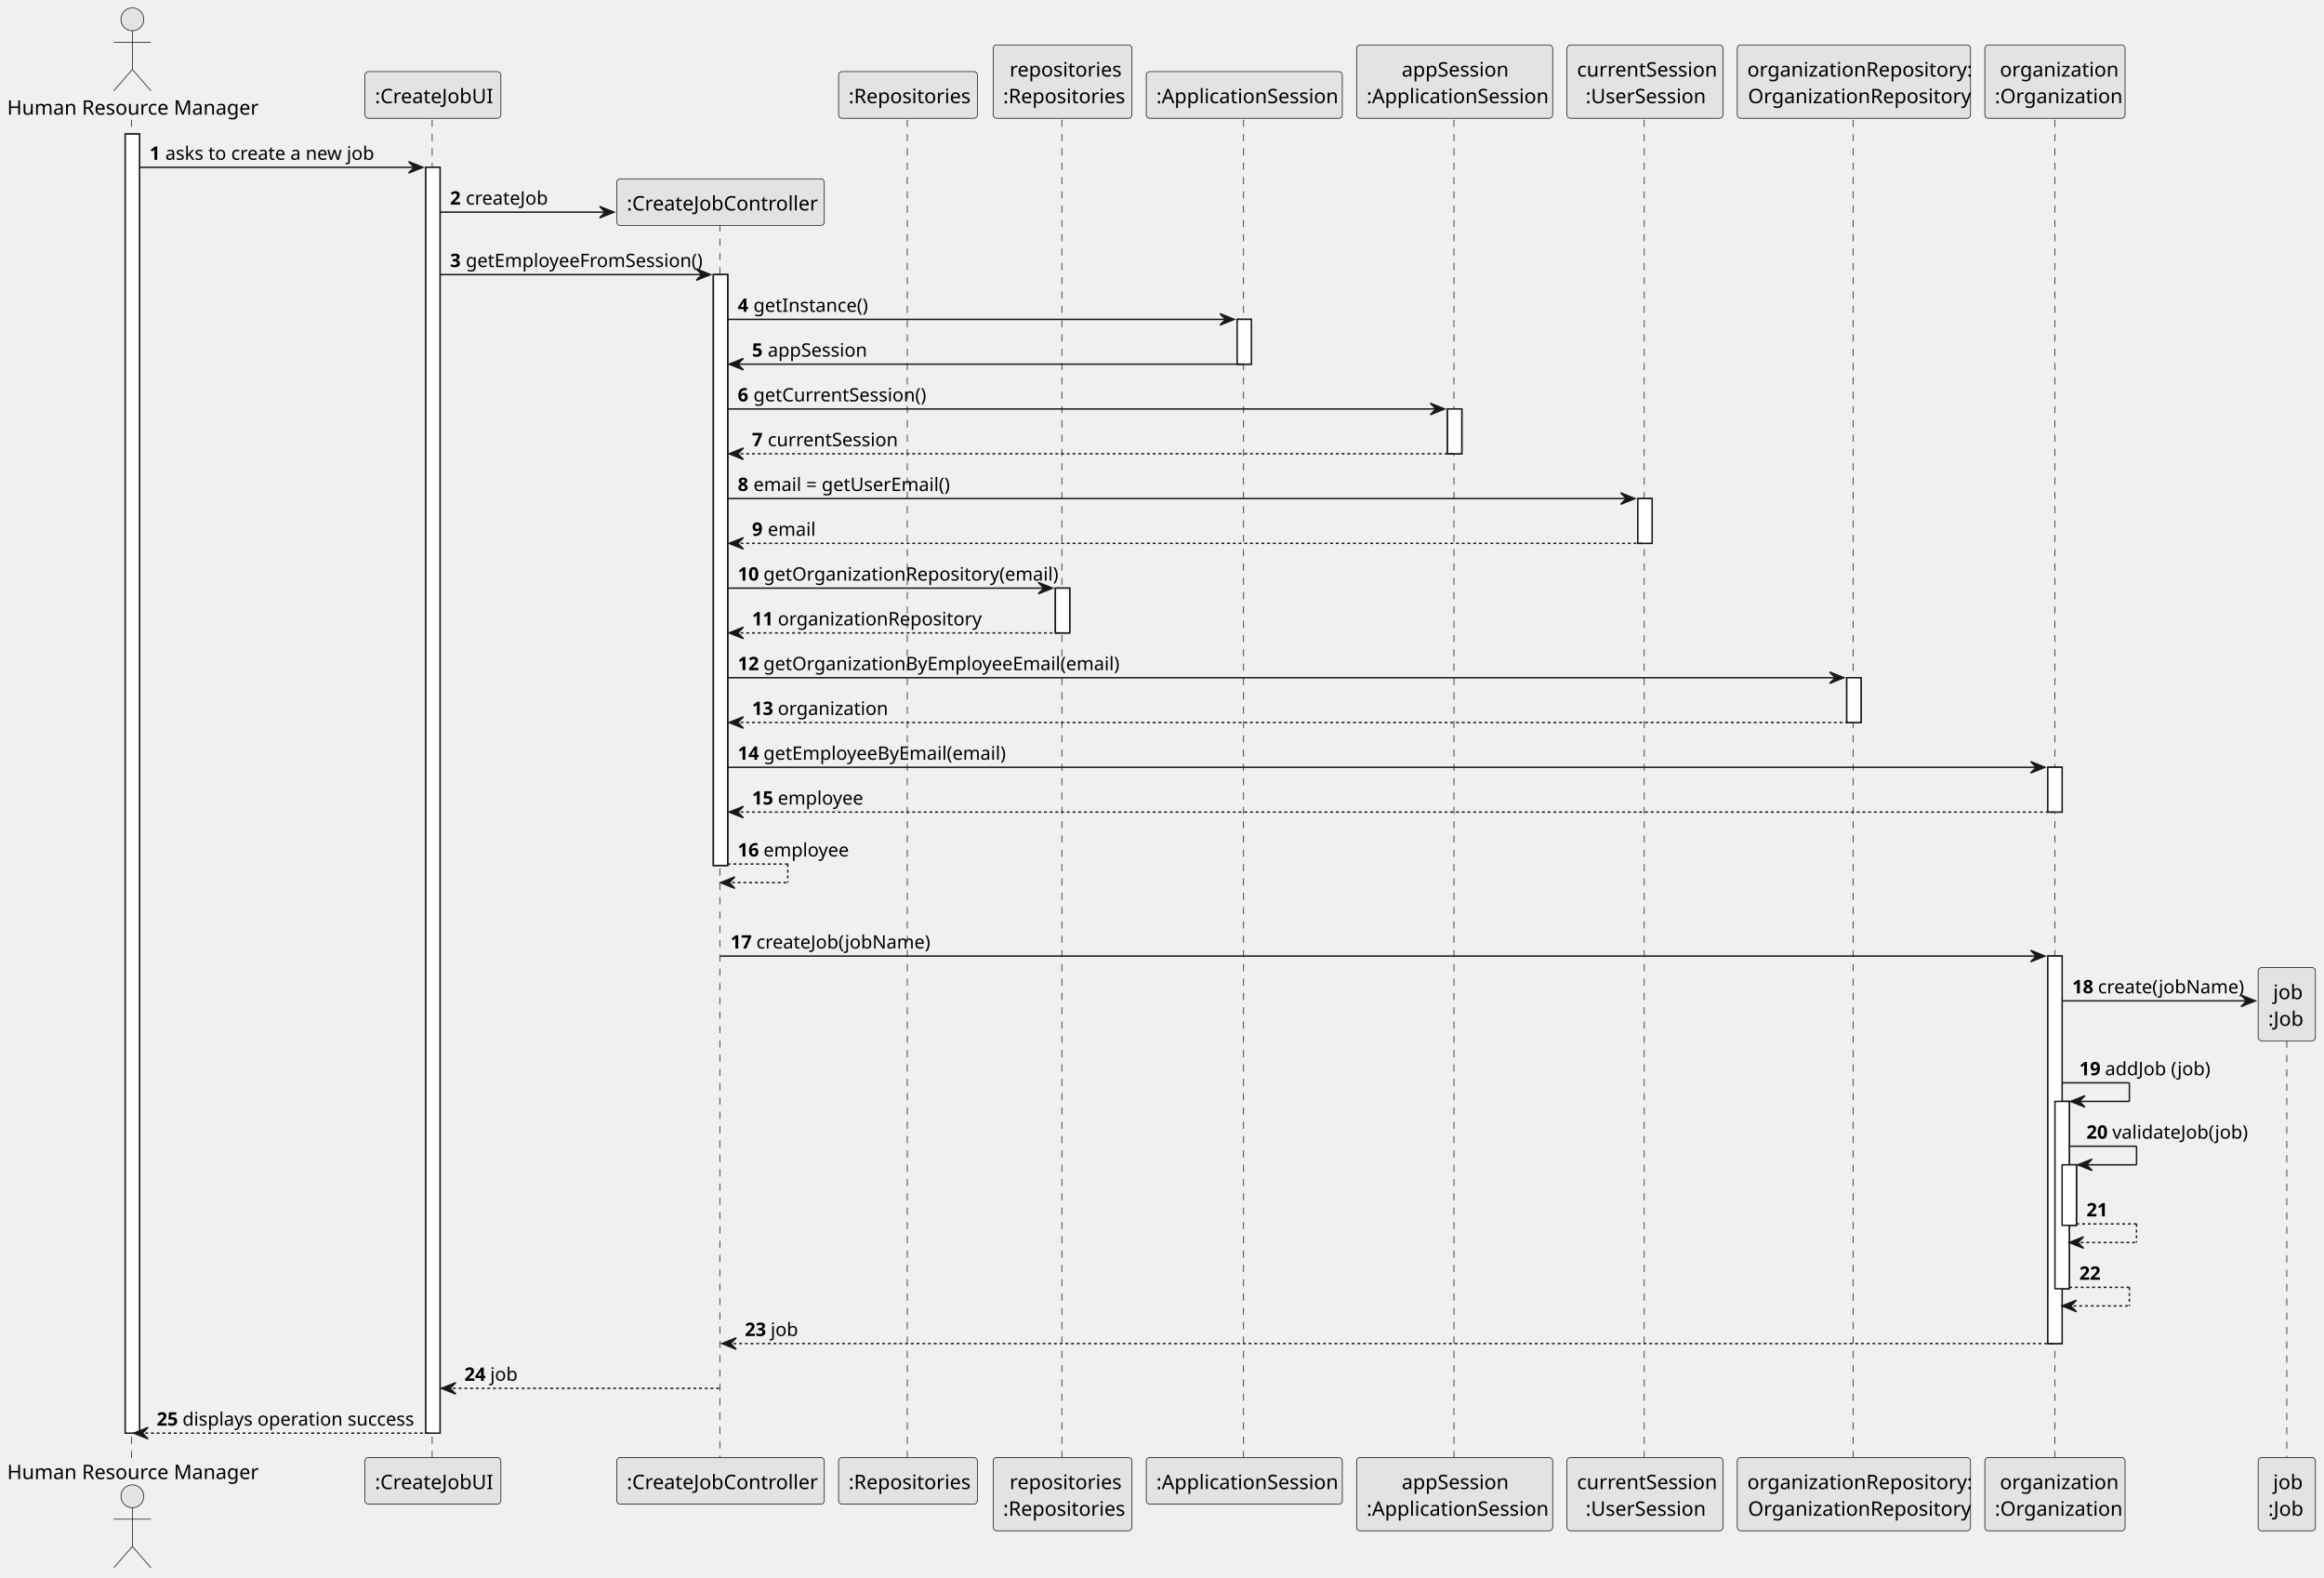
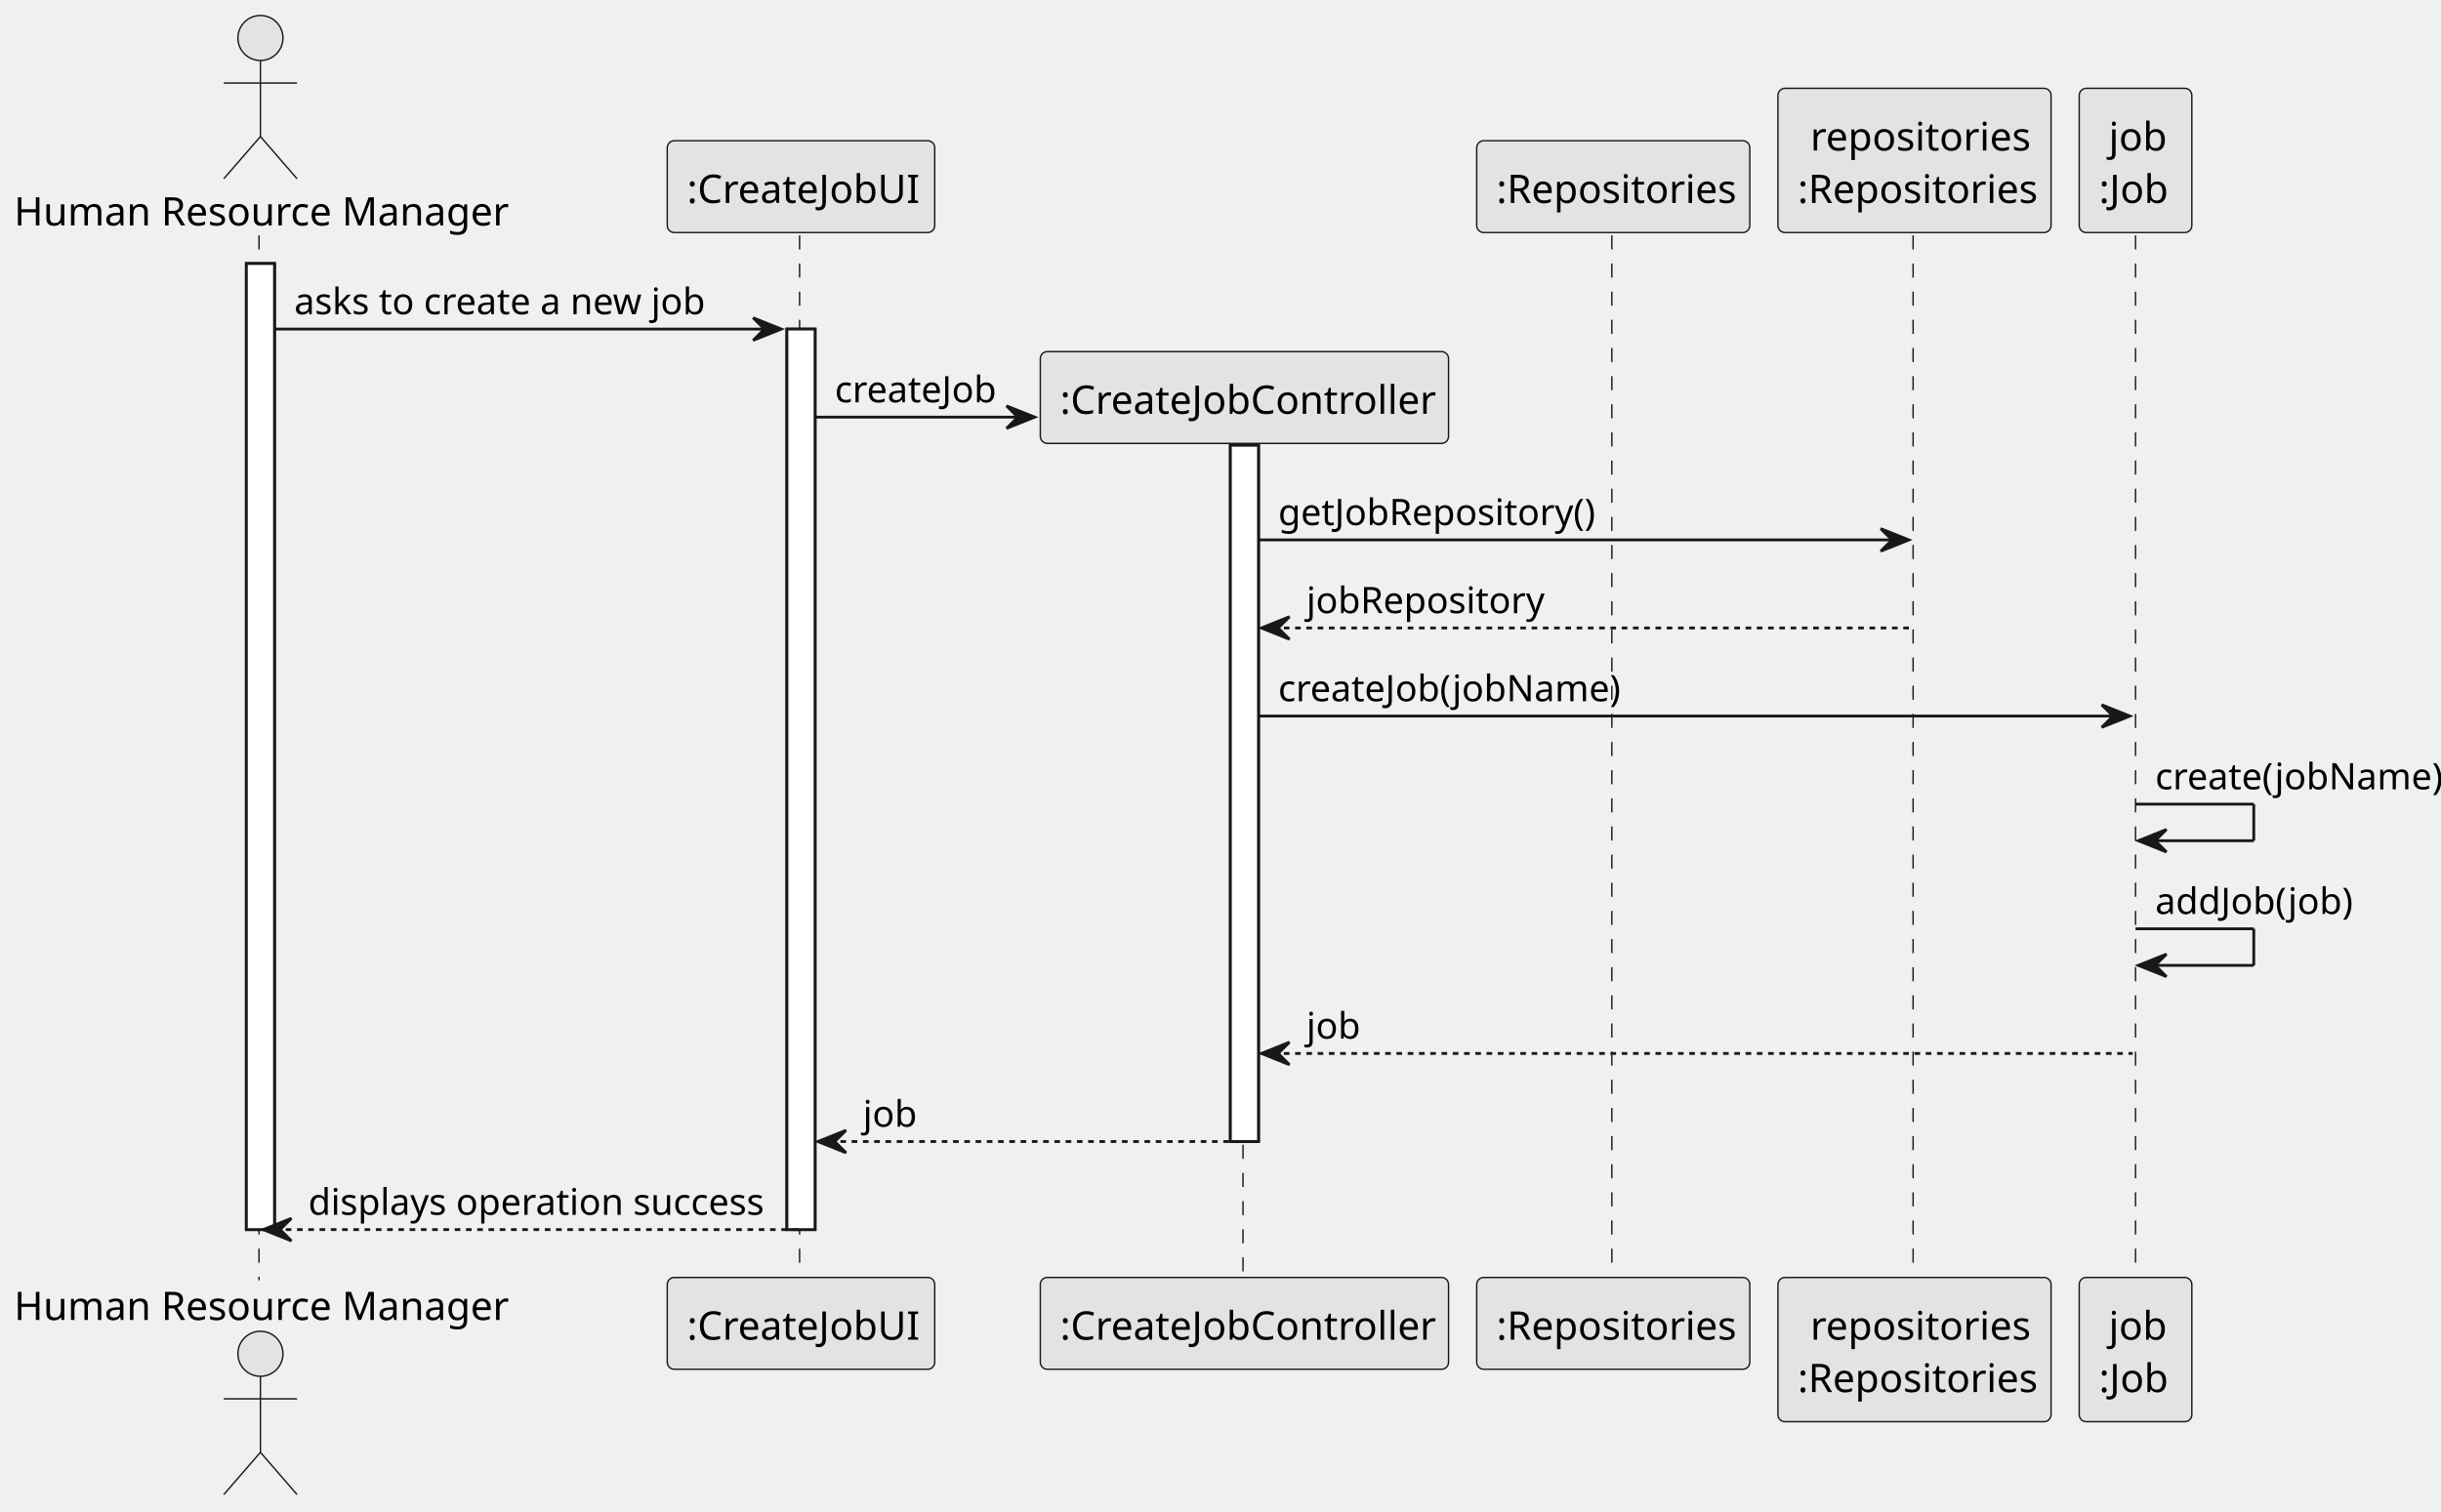
- <svg xmlns="http://www.w3.org/2000/svg" contentStyleType="text/css" height="1102px" preserveAspectRatio="none" style="width:1624px;height:1102px;background:#FFFFFF;" version="1.1" viewBox="0 0 1624 1102" width="1624px" zoomAndPan="magnify">
+ <svg xmlns="http://www.w3.org/2000/svg" contentStyleType="text/css" height="537px" preserveAspectRatio="none" style="width:867px;height:537px;background:#FFFFFF;" version="1.1" viewBox="0 0 867 537" width="867px" zoomAndPan="magnify">
  <defs />
  <g>
-     <rect fill="#FFFFFF" height="907.557" style="stroke:#181818;stroke-width:1.0;" width="10" x="87.5" y="93.621" />
-     <rect fill="#FFFFFF" height="884.266" style="stroke:#181818;stroke-width:1.0;" width="10" x="297.5" y="116.912" />
-     <rect fill="#FFFFFF" height="412.783" style="stroke:#181818;stroke-width:1.0;" width="10" x="498.5" y="191.824" />
-     <rect fill="#FFFFFF" height="31.291" style="stroke:#181818;stroke-width:1.0;" width="10" x="737.5" y="410.861" />
-     <rect fill="#FFFFFF" height="31.291" style="stroke:#181818;stroke-width:1.0;" width="10" x="864.5" y="223.115" />
-     <rect fill="#FFFFFF" height="31.291" style="stroke:#181818;stroke-width:1.0;" width="10" x="1011.5" y="285.697" />
-     <rect fill="#FFFFFF" height="31.291" style="stroke:#181818;stroke-width:1.0;" width="10" x="1144.5" y="348.279" />
-     <rect fill="#FFFFFF" height="31.291" style="stroke:#181818;stroke-width:1.0;" width="10" x="1290.5" y="473.443" />
-     <rect fill="#FFFFFF" height="31.291" style="stroke:#181818;stroke-width:1.0;" width="10" x="1431" y="536.025" />
-     <rect fill="#FFFFFF" height="270.697" style="stroke:#181818;stroke-width:1.0;" width="10" x="1431" y="667.898" />
-     <rect fill="#FFFFFF" height="130.873" style="stroke:#181818;stroke-width:1.0;" width="10" x="1436" y="769.432" />
-     <rect fill="#FFFFFF" height="42.291" style="stroke:#181818;stroke-width:1.0;" width="10" x="1441" y="813.723" />
-     <line style="stroke:#181818;stroke-width:0.5;stroke-dasharray:5.0,5.0;" x1="92" x2="92" y1="83.621" y2="1019.178" />
-     <line style="stroke:#181818;stroke-width:0.5;stroke-dasharray:5.0,5.0;" x1="302" x2="302" y1="83.621" y2="1019.178" />
-     <line style="stroke:#181818;stroke-width:0.5;stroke-dasharray:5.0,5.0;" x1="503" x2="503" y1="156.723" y2="1019.178" />
-     <line style="stroke:#181818;stroke-width:0.5;stroke-dasharray:5.0,5.0;" x1="634" x2="634" y1="83.621" y2="1019.178" />
-     <line style="stroke:#181818;stroke-width:0.5;stroke-dasharray:5.0,5.0;" x1="742" x2="742" y1="83.621" y2="1019.178" />
-     <line style="stroke:#181818;stroke-width:0.5;stroke-dasharray:5.0,5.0;" x1="869" x2="869" y1="83.621" y2="1019.178" />
-     <line style="stroke:#181818;stroke-width:0.5;stroke-dasharray:5.0,5.0;" x1="1016" x2="1016" y1="83.621" y2="1019.178" />
-     <line style="stroke:#181818;stroke-width:0.5;stroke-dasharray:5.0,5.0;" x1="1149" x2="1149" y1="83.621" y2="1019.178" />
-     <line style="stroke:#181818;stroke-width:0.5;stroke-dasharray:5.0,5.0;" x1="1295" x2="1295" y1="83.621" y2="1019.178" />
-     <line style="stroke:#181818;stroke-width:0.5;stroke-dasharray:5.0,5.0;" x1="1436" x2="1436" y1="83.621" y2="1019.178" />
-     <line style="stroke:#181818;stroke-width:0.5;stroke-dasharray:5.0,5.0;" x1="1598" x2="1598" y1="717.019" y2="1019.178" />
+     <rect fill="#FFFFFF" height="343.24" style="stroke:#181818;stroke-width:1.0;" width="10" x="87.5" y="93.621" />
+     <rect fill="#FFFFFF" height="319.949" style="stroke:#181818;stroke-width:1.0;" width="10" x="279.5" y="116.912" />
+     <rect fill="#FFFFFF" height="247.367" style="stroke:#181818;stroke-width:1.0;" width="10" x="437" y="158.203" />
+     <line style="stroke:#181818;stroke-width:0.5;stroke-dasharray:5.0,5.0;" x1="92" x2="92" y1="83.621" y2="454.861" />
+     <line style="stroke:#181818;stroke-width:0.5;stroke-dasharray:5.0,5.0;" x1="284" x2="284" y1="83.621" y2="454.861" />
+     <line style="stroke:#181818;stroke-width:0.5;stroke-dasharray:5.0,5.0;" x1="441.5" x2="441.5" y1="156.723" y2="454.861" />
+     <line style="stroke:#181818;stroke-width:0.5;stroke-dasharray:5.0,5.0;" x1="572.5" x2="572.5" y1="83.621" y2="454.861" />
+     <line style="stroke:#181818;stroke-width:0.5;stroke-dasharray:5.0,5.0;" x1="679.5" x2="679.5" y1="83.621" y2="454.861" />
+     <line style="stroke:#181818;stroke-width:0.5;stroke-dasharray:5.0,5.0;" x1="758.5" x2="758.5" y1="83.621" y2="454.861" />
    <text fill="#000000" font-family="sans-serif" font-size="14" lengthAdjust="spacing" textLength="169" x="5" y="80.107">Human Resource Manager</text>
    <ellipse cx="92.5" cy="13.5" fill="#E3E3E3" rx="8" ry="8" style="stroke:#181818;stroke-width:0.5;" />
    <path d="M92.5,21.5 L92.5,48.5 M79.5,29.5 L105.5,29.5 M92.5,48.5 L79.5,63.5 M92.5,48.5 L105.5,63.5 " fill="none" style="stroke:#181818;stroke-width:0.5;" />
-     <text fill="#000000" font-family="sans-serif" font-size="14" lengthAdjust="spacing" textLength="169" x="5" y="1033.285">Human Resource Manager</text>
-     <ellipse cx="92.5" cy="1045.299" fill="#E3E3E3" rx="8" ry="8" style="stroke:#181818;stroke-width:0.5;" />
-     <path d="M92.5,1053.299 L92.5,1080.299 M79.5,1061.299 L105.5,1061.299 M92.5,1080.299 L79.5,1095.299 M92.5,1080.299 L105.5,1095.299 " fill="none" style="stroke:#181818;stroke-width:0.5;" />
-     <rect fill="#E3E3E3" height="32.621" rx="2.5" ry="2.5" style="stroke:#181818;stroke-width:0.5;" width="95" x="255" y="50" />
-     <text fill="#000000" font-family="sans-serif" font-size="14" lengthAdjust="spacing" textLength="81" x="262" y="72.107">:CreateJobUI</text>
-     <rect fill="#E3E3E3" height="32.621" rx="2.5" ry="2.5" style="stroke:#181818;stroke-width:0.5;" width="95" x="255" y="1018.178" />
-     <text fill="#000000" font-family="sans-serif" font-size="14" lengthAdjust="spacing" textLength="81" x="262" y="1040.285">:CreateJobUI</text>
-     <rect fill="#E3E3E3" height="32.621" rx="2.5" ry="2.5" style="stroke:#181818;stroke-width:0.5;" width="145" x="431" y="1018.178" />
-     <text fill="#000000" font-family="sans-serif" font-size="14" lengthAdjust="spacing" textLength="131" x="438" y="1040.285">:CreateJobController</text>
-     <rect fill="#E3E3E3" height="32.621" rx="2.5" ry="2.5" style="stroke:#181818;stroke-width:0.5;" width="97" x="586" y="50" />
-     <text fill="#000000" font-family="sans-serif" font-size="14" lengthAdjust="spacing" textLength="83" x="593" y="72.107">:Repositories</text>
-     <rect fill="#E3E3E3" height="32.621" rx="2.5" ry="2.5" style="stroke:#181818;stroke-width:0.5;" width="97" x="586" y="1018.178" />
-     <text fill="#000000" font-family="sans-serif" font-size="14" lengthAdjust="spacing" textLength="83" x="593" y="1040.285">:Repositories</text>
-     <rect fill="#E3E3E3" height="51.242" rx="2.5" ry="2.5" style="stroke:#181818;stroke-width:0.5;" width="97" x="694" y="31.379" />
-     <text fill="#000000" font-family="sans-serif" font-size="14" lengthAdjust="spacing" textLength="74" x="705.5" y="53.486">repositories</text>
-     <text fill="#000000" font-family="sans-serif" font-size="14" lengthAdjust="spacing" textLength="83" x="701" y="72.107">:Repositories</text>
-     <rect fill="#E3E3E3" height="51.242" rx="2.5" ry="2.5" style="stroke:#181818;stroke-width:0.5;" width="97" x="694" y="1018.178" />
-     <text fill="#000000" font-family="sans-serif" font-size="14" lengthAdjust="spacing" textLength="74" x="705.5" y="1040.285">repositories</text>
-     <text fill="#000000" font-family="sans-serif" font-size="14" lengthAdjust="spacing" textLength="83" x="701" y="1058.906">:Repositories</text>
-     <rect fill="#E3E3E3" height="32.621" rx="2.5" ry="2.5" style="stroke:#181818;stroke-width:0.5;" width="137" x="801" y="50" />
-     <text fill="#000000" font-family="sans-serif" font-size="14" lengthAdjust="spacing" textLength="123" x="808" y="72.107">:ApplicationSession</text>
-     <rect fill="#E3E3E3" height="32.621" rx="2.5" ry="2.5" style="stroke:#181818;stroke-width:0.5;" width="137" x="801" y="1018.178" />
-     <text fill="#000000" font-family="sans-serif" font-size="14" lengthAdjust="spacing" textLength="123" x="808" y="1040.285">:ApplicationSession</text>
-     <rect fill="#E3E3E3" height="51.242" rx="2.5" ry="2.5" style="stroke:#181818;stroke-width:0.5;" width="137" x="948" y="31.379" />
-     <text fill="#000000" font-family="sans-serif" font-size="14" lengthAdjust="spacing" textLength="74" x="979.5" y="53.486">appSession</text>
-     <text fill="#000000" font-family="sans-serif" font-size="14" lengthAdjust="spacing" textLength="123" x="955" y="72.107">:ApplicationSession</text>
-     <rect fill="#E3E3E3" height="51.242" rx="2.5" ry="2.5" style="stroke:#181818;stroke-width:0.5;" width="137" x="948" y="1018.178" />
-     <text fill="#000000" font-family="sans-serif" font-size="14" lengthAdjust="spacing" textLength="74" x="979.5" y="1040.285">appSession</text>
-     <text fill="#000000" font-family="sans-serif" font-size="14" lengthAdjust="spacing" textLength="123" x="955" y="1058.906">:ApplicationSession</text>
-     <rect fill="#E3E3E3" height="51.242" rx="2.5" ry="2.5" style="stroke:#181818;stroke-width:0.5;" width="109" x="1095" y="31.379" />
-     <text fill="#000000" font-family="sans-serif" font-size="14" lengthAdjust="spacing" textLength="95" x="1102" y="53.486">currentSession</text>
-     <text fill="#000000" font-family="sans-serif" font-size="14" lengthAdjust="spacing" textLength="83" x="1108" y="72.107">:UserSession</text>
-     <rect fill="#E3E3E3" height="51.242" rx="2.5" ry="2.5" style="stroke:#181818;stroke-width:0.5;" width="109" x="1095" y="1018.178" />
-     <text fill="#000000" font-family="sans-serif" font-size="14" lengthAdjust="spacing" textLength="95" x="1102" y="1040.285">currentSession</text>
-     <text fill="#000000" font-family="sans-serif" font-size="14" lengthAdjust="spacing" textLength="83" x="1108" y="1058.906">:UserSession</text>
-     <rect fill="#E3E3E3" height="51.242" rx="2.5" ry="2.5" style="stroke:#181818;stroke-width:0.5;" width="163" x="1214" y="31.379" />
-     <text fill="#000000" font-family="sans-serif" font-size="14" lengthAdjust="spacing" textLength="149" x="1221" y="53.486">organizationRepository:</text>
-     <text fill="#000000" font-family="sans-serif" font-size="14" lengthAdjust="spacing" textLength="148" x="1221.5" y="72.107">OrganizationRepository</text>
-     <rect fill="#E3E3E3" height="51.242" rx="2.5" ry="2.5" style="stroke:#181818;stroke-width:0.5;" width="163" x="1214" y="1018.178" />
-     <text fill="#000000" font-family="sans-serif" font-size="14" lengthAdjust="spacing" textLength="149" x="1221" y="1040.285">organizationRepository:</text>
-     <text fill="#000000" font-family="sans-serif" font-size="14" lengthAdjust="spacing" textLength="148" x="1221.5" y="1058.906">OrganizationRepository</text>
-     <rect fill="#E3E3E3" height="51.242" rx="2.5" ry="2.5" style="stroke:#181818;stroke-width:0.5;" width="98" x="1387" y="31.379" />
-     <text fill="#000000" font-family="sans-serif" font-size="14" lengthAdjust="spacing" textLength="77" x="1397.5" y="53.486">organization</text>
-     <text fill="#000000" font-family="sans-serif" font-size="14" lengthAdjust="spacing" textLength="84" x="1394" y="72.107">:Organization</text>
-     <rect fill="#E3E3E3" height="51.242" rx="2.5" ry="2.5" style="stroke:#181818;stroke-width:0.5;" width="98" x="1387" y="1018.178" />
-     <text fill="#000000" font-family="sans-serif" font-size="14" lengthAdjust="spacing" textLength="77" x="1397.5" y="1040.285">organization</text>
-     <text fill="#000000" font-family="sans-serif" font-size="14" lengthAdjust="spacing" textLength="84" x="1394" y="1058.906">:Organization</text>
-     <rect fill="#E3E3E3" height="51.242" rx="2.5" ry="2.5" style="stroke:#181818;stroke-width:0.5;" width="40" x="1578" y="1018.178" />
-     <text fill="#000000" font-family="sans-serif" font-size="14" lengthAdjust="spacing" textLength="19" x="1588.5" y="1040.285">job</text>
-     <text fill="#000000" font-family="sans-serif" font-size="14" lengthAdjust="spacing" textLength="26" x="1585" y="1058.906">:Job</text>
-     <rect fill="#FFFFFF" height="907.557" style="stroke:#181818;stroke-width:1.0;" width="10" x="87.5" y="93.621" />
-     <rect fill="#FFFFFF" height="884.266" style="stroke:#181818;stroke-width:1.0;" width="10" x="297.5" y="116.912" />
-     <rect fill="#FFFFFF" height="412.783" style="stroke:#181818;stroke-width:1.0;" width="10" x="498.5" y="191.824" />
-     <rect fill="#FFFFFF" height="31.291" style="stroke:#181818;stroke-width:1.0;" width="10" x="737.5" y="410.861" />
-     <rect fill="#FFFFFF" height="31.291" style="stroke:#181818;stroke-width:1.0;" width="10" x="864.5" y="223.115" />
-     <rect fill="#FFFFFF" height="31.291" style="stroke:#181818;stroke-width:1.0;" width="10" x="1011.5" y="285.697" />
-     <rect fill="#FFFFFF" height="31.291" style="stroke:#181818;stroke-width:1.0;" width="10" x="1144.5" y="348.279" />
-     <rect fill="#FFFFFF" height="31.291" style="stroke:#181818;stroke-width:1.0;" width="10" x="1290.5" y="473.443" />
-     <rect fill="#FFFFFF" height="31.291" style="stroke:#181818;stroke-width:1.0;" width="10" x="1431" y="536.025" />
-     <rect fill="#FFFFFF" height="270.697" style="stroke:#181818;stroke-width:1.0;" width="10" x="1431" y="667.898" />
-     <rect fill="#FFFFFF" height="130.873" style="stroke:#181818;stroke-width:1.0;" width="10" x="1436" y="769.432" />
-     <rect fill="#FFFFFF" height="42.291" style="stroke:#181818;stroke-width:1.0;" width="10" x="1441" y="813.723" />
-     <polygon fill="#181818" points="285.5,112.912,295.5,116.912,285.5,120.912,289.5,116.912" style="stroke:#181818;stroke-width:1.0;" />
-     <line style="stroke:#181818;stroke-width:1.0;" x1="97.5" x2="291.5" y1="116.912" y2="116.912" />
-     <text fill="#000000" font-family="sans-serif" font-size="13" font-weight="bold" lengthAdjust="spacing" textLength="7" x="104.5" y="111.649">1</text>
-     <text fill="#000000" font-family="sans-serif" font-size="13" lengthAdjust="spacing" textLength="142" x="115.5" y="111.649">asks to create a new job</text>
-     <polygon fill="#181818" points="419,144.203,429,148.203,419,152.203,423,148.203" style="stroke:#181818;stroke-width:1.0;" />
-     <line style="stroke:#181818;stroke-width:1.0;" x1="307.5" x2="425" y1="148.203" y2="148.203" />
-     <text fill="#000000" font-family="sans-serif" font-size="13" font-weight="bold" lengthAdjust="spacing" textLength="7" x="314.5" y="142.94">2</text>
-     <text fill="#000000" font-family="sans-serif" font-size="13" lengthAdjust="spacing" textLength="56" x="325.5" y="142.94">createJob</text>
-     <rect fill="#E3E3E3" height="32.621" rx="2.5" ry="2.5" style="stroke:#181818;stroke-width:0.5;" width="145" x="431" y="124.912" />
-     <text fill="#000000" font-family="sans-serif" font-size="14" lengthAdjust="spacing" textLength="131" x="438" y="147.019">:CreateJobController</text>
-     <polygon fill="#181818" points="486.5,187.824,496.5,191.824,486.5,195.824,490.5,191.824" style="stroke:#181818;stroke-width:1.0;" />
-     <line style="stroke:#181818;stroke-width:1.0;" x1="307.5" x2="492.5" y1="191.824" y2="191.824" />
-     <text fill="#000000" font-family="sans-serif" font-size="13" font-weight="bold" lengthAdjust="spacing" textLength="7" x="314.5" y="186.561">3</text>
-     <text fill="#000000" font-family="sans-serif" font-size="13" lengthAdjust="spacing" textLength="161" x="325.5" y="186.561">getEmployeeFromSession()</text>
-     <polygon fill="#181818" points="852.5,219.115,862.5,223.115,852.5,227.115,856.5,223.115" style="stroke:#181818;stroke-width:1.0;" />
-     <line style="stroke:#181818;stroke-width:1.0;" x1="508.5" x2="858.5" y1="223.115" y2="223.115" />
-     <text fill="#000000" font-family="sans-serif" font-size="13" font-weight="bold" lengthAdjust="spacing" textLength="7" x="515.5" y="217.852">4</text>
-     <text fill="#000000" font-family="sans-serif" font-size="13" lengthAdjust="spacing" textLength="75" x="526.5" y="217.852">getInstance()</text>
-     <polygon fill="#181818" points="519.5,250.406,509.5,254.406,519.5,258.406,515.5,254.406" style="stroke:#181818;stroke-width:1.0;" />
-     <line style="stroke:#181818;stroke-width:1.0;" x1="513.5" x2="868.5" y1="254.406" y2="254.406" />
-     <text fill="#000000" font-family="sans-serif" font-size="13" font-weight="bold" lengthAdjust="spacing" textLength="7" x="525.5" y="249.144">5</text>
-     <text fill="#000000" font-family="sans-serif" font-size="13" lengthAdjust="spacing" textLength="68" x="536.5" y="249.144">appSession</text>
-     <polygon fill="#181818" points="999.5,281.697,1009.5,285.697,999.5,289.697,1003.5,285.697" style="stroke:#181818;stroke-width:1.0;" />
-     <line style="stroke:#181818;stroke-width:1.0;" x1="508.5" x2="1005.5" y1="285.697" y2="285.697" />
-     <text fill="#000000" font-family="sans-serif" font-size="13" font-weight="bold" lengthAdjust="spacing" textLength="7" x="515.5" y="280.435">6</text>
-     <text fill="#000000" font-family="sans-serif" font-size="13" lengthAdjust="spacing" textLength="115" x="526.5" y="280.435">getCurrentSession()</text>
-     <polygon fill="#181818" points="519.5,312.988,509.5,316.988,519.5,320.988,515.5,316.988" style="stroke:#181818;stroke-width:1.0;" />
-     <line style="stroke:#181818;stroke-width:1.0;stroke-dasharray:2.0,2.0;" x1="513.5" x2="1015.5" y1="316.988" y2="316.988" />
-     <text fill="#000000" font-family="sans-serif" font-size="13" font-weight="bold" lengthAdjust="spacing" textLength="7" x="525.5" y="311.726">7</text>
-     <text fill="#000000" font-family="sans-serif" font-size="13" lengthAdjust="spacing" textLength="87" x="536.5" y="311.726">currentSession</text>
-     <polygon fill="#181818" points="1132.5,344.279,1142.5,348.279,1132.5,352.279,1136.5,348.279" style="stroke:#181818;stroke-width:1.0;" />
-     <line style="stroke:#181818;stroke-width:1.0;" x1="508.5" x2="1138.5" y1="348.279" y2="348.279" />
-     <text fill="#000000" font-family="sans-serif" font-size="13" font-weight="bold" lengthAdjust="spacing" textLength="7" x="515.5" y="343.017">8</text>
-     <text fill="#000000" font-family="sans-serif" font-size="13" lengthAdjust="spacing" textLength="133" x="526.5" y="343.017">email = getUserEmail()</text>
-     <polygon fill="#181818" points="519.5,375.57,509.5,379.57,519.5,383.57,515.5,379.57" style="stroke:#181818;stroke-width:1.0;" />
-     <line style="stroke:#181818;stroke-width:1.0;stroke-dasharray:2.0,2.0;" x1="513.5" x2="1148.5" y1="379.57" y2="379.57" />
-     <text fill="#000000" font-family="sans-serif" font-size="13" font-weight="bold" lengthAdjust="spacing" textLength="7" x="525.5" y="374.308">9</text>
-     <text fill="#000000" font-family="sans-serif" font-size="13" lengthAdjust="spacing" textLength="31" x="536.5" y="374.308">email</text>
-     <polygon fill="#181818" points="725.5,406.861,735.5,410.861,725.5,414.861,729.5,410.861" style="stroke:#181818;stroke-width:1.0;" />
-     <line style="stroke:#181818;stroke-width:1.0;" x1="508.5" x2="731.5" y1="410.861" y2="410.861" />
-     <text fill="#000000" font-family="sans-serif" font-size="13" font-weight="bold" lengthAdjust="spacing" textLength="14" x="515.5" y="405.599">10</text>
-     <text fill="#000000" font-family="sans-serif" font-size="13" lengthAdjust="spacing" textLength="192" x="533.5" y="405.599">getOrganizationRepository(email)</text>
-     <polygon fill="#181818" points="519.5,438.152,509.5,442.152,519.5,446.152,515.5,442.152" style="stroke:#181818;stroke-width:1.0;" />
-     <line style="stroke:#181818;stroke-width:1.0;stroke-dasharray:2.0,2.0;" x1="513.5" x2="741.5" y1="442.152" y2="442.152" />
-     <text fill="#000000" font-family="sans-serif" font-size="13" font-weight="bold" lengthAdjust="spacing" textLength="14" x="525.5" y="436.89">11</text>
-     <text fill="#000000" font-family="sans-serif" font-size="13" lengthAdjust="spacing" textLength="132" x="543.5" y="436.89">organizationRepository</text>
-     <polygon fill="#181818" points="1278.5,469.443,1288.5,473.443,1278.5,477.443,1282.5,473.443" style="stroke:#181818;stroke-width:1.0;" />
-     <line style="stroke:#181818;stroke-width:1.0;" x1="508.5" x2="1284.5" y1="473.443" y2="473.443" />
-     <text fill="#000000" font-family="sans-serif" font-size="13" font-weight="bold" lengthAdjust="spacing" textLength="14" x="515.5" y="468.181">12</text>
-     <text fill="#000000" font-family="sans-serif" font-size="13" lengthAdjust="spacing" textLength="237" x="533.5" y="468.181">getOrganizationByEmployeeEmail(email)</text>
-     <polygon fill="#181818" points="519.5,500.734,509.5,504.734,519.5,508.734,515.5,504.734" style="stroke:#181818;stroke-width:1.0;" />
-     <line style="stroke:#181818;stroke-width:1.0;stroke-dasharray:2.0,2.0;" x1="513.5" x2="1294.5" y1="504.734" y2="504.734" />
-     <text fill="#000000" font-family="sans-serif" font-size="13" font-weight="bold" lengthAdjust="spacing" textLength="14" x="525.5" y="499.472">13</text>
-     <text fill="#000000" font-family="sans-serif" font-size="13" lengthAdjust="spacing" textLength="70" x="543.5" y="499.472">organization</text>
-     <polygon fill="#181818" points="1419,532.025,1429,536.025,1419,540.025,1423,536.025" style="stroke:#181818;stroke-width:1.0;" />
-     <line style="stroke:#181818;stroke-width:1.0;" x1="508.5" x2="1425" y1="536.025" y2="536.025" />
-     <text fill="#000000" font-family="sans-serif" font-size="13" font-weight="bold" lengthAdjust="spacing" textLength="14" x="515.5" y="530.763">14</text>
-     <text fill="#000000" font-family="sans-serif" font-size="13" lengthAdjust="spacing" textLength="164" x="533.5" y="530.763">getEmployeeByEmail(email)</text>
-     <polygon fill="#181818" points="519.5,563.316,509.5,567.316,519.5,571.316,515.5,567.316" style="stroke:#181818;stroke-width:1.0;" />
-     <line style="stroke:#181818;stroke-width:1.0;stroke-dasharray:2.0,2.0;" x1="513.5" x2="1435" y1="567.316" y2="567.316" />
-     <text fill="#000000" font-family="sans-serif" font-size="13" font-weight="bold" lengthAdjust="spacing" textLength="14" x="525.5" y="562.054">15</text>
-     <text fill="#000000" font-family="sans-serif" font-size="13" lengthAdjust="spacing" textLength="56" x="543.5" y="562.054">employee</text>
-     <line style="stroke:#181818;stroke-width:1.0;stroke-dasharray:2.0,2.0;" x1="508.5" x2="550.5" y1="603.607" y2="603.607" />
-     <line style="stroke:#181818;stroke-width:1.0;stroke-dasharray:2.0,2.0;" x1="550.5" x2="550.5" y1="603.607" y2="616.607" />
-     <line style="stroke:#181818;stroke-width:1.0;stroke-dasharray:2.0,2.0;" x1="503.5" x2="550.5" y1="616.607" y2="616.607" />
-     <polygon fill="#181818" points="513.5,612.607,503.5,616.607,513.5,620.607,509.5,616.607" style="stroke:#181818;stroke-width:1.0;" />
-     <text fill="#000000" font-family="sans-serif" font-size="13" font-weight="bold" lengthAdjust="spacing" textLength="14" x="515.5" y="598.345">16</text>
-     <text fill="#000000" font-family="sans-serif" font-size="13" lengthAdjust="spacing" textLength="56" x="533.5" y="598.345">employee</text>
-     <polygon fill="#181818" points="1419,663.898,1429,667.898,1419,671.898,1423,667.898" style="stroke:#181818;stroke-width:1.0;" />
-     <line style="stroke:#181818;stroke-width:1.0;" x1="503.5" x2="1425" y1="667.898" y2="667.898" />
-     <text fill="#000000" font-family="sans-serif" font-size="13" font-weight="bold" lengthAdjust="spacing" textLength="14" x="510.5" y="662.636">17</text>
-     <text fill="#000000" font-family="sans-serif" font-size="13" lengthAdjust="spacing" textLength="115" x="528.5" y="662.636">createJob(jobName)</text>
-     <polygon fill="#181818" points="1566,695.189,1576,699.189,1566,703.189,1570,699.189" style="stroke:#181818;stroke-width:1.0;" />
-     <line style="stroke:#181818;stroke-width:1.0;" x1="1441" x2="1572" y1="699.189" y2="699.189" />
-     <text fill="#000000" font-family="sans-serif" font-size="13" font-weight="bold" lengthAdjust="spacing" textLength="14" x="1448" y="693.927">18</text>
-     <text fill="#000000" font-family="sans-serif" font-size="13" lengthAdjust="spacing" textLength="95" x="1466" y="693.927">create(jobName)</text>
-     <rect fill="#E3E3E3" height="51.242" rx="2.5" ry="2.5" style="stroke:#181818;stroke-width:0.5;" width="40" x="1578" y="675.898" />
-     <text fill="#000000" font-family="sans-serif" font-size="14" lengthAdjust="spacing" textLength="19" x="1588.5" y="698.006">job</text>
-     <text fill="#000000" font-family="sans-serif" font-size="14" lengthAdjust="spacing" textLength="26" x="1585" y="716.627">:Job</text>
-     <line style="stroke:#181818;stroke-width:1.0;" x1="1441" x2="1488" y1="756.432" y2="756.432" />
-     <line style="stroke:#181818;stroke-width:1.0;" x1="1488" x2="1488" y1="756.432" y2="769.432" />
-     <line style="stroke:#181818;stroke-width:1.0;" x1="1447" x2="1488" y1="769.432" y2="769.432" />
-     <polygon fill="#181818" points="1457,765.432,1447,769.432,1457,773.432,1453,769.432" style="stroke:#181818;stroke-width:1.0;" />
-     <text fill="#000000" font-family="sans-serif" font-size="13" font-weight="bold" lengthAdjust="spacing" textLength="14" x="1453" y="751.169">19</text>
-     <text fill="#000000" font-family="sans-serif" font-size="13" lengthAdjust="spacing" textLength="70" x="1471" y="751.169">addJob (job)</text>
-     <line style="stroke:#181818;stroke-width:1.0;" x1="1446" x2="1493" y1="800.723" y2="800.723" />
-     <line style="stroke:#181818;stroke-width:1.0;" x1="1493" x2="1493" y1="800.723" y2="813.723" />
-     <line style="stroke:#181818;stroke-width:1.0;" x1="1452" x2="1493" y1="813.723" y2="813.723" />
-     <polygon fill="#181818" points="1462,809.723,1452,813.723,1462,817.723,1458,813.723" style="stroke:#181818;stroke-width:1.0;" />
-     <text fill="#000000" font-family="sans-serif" font-size="13" font-weight="bold" lengthAdjust="spacing" textLength="14" x="1458" y="795.46">20</text>
-     <text fill="#000000" font-family="sans-serif" font-size="13" lengthAdjust="spacing" textLength="88" x="1476" y="795.46">validateJob(job)</text>
-     <line style="stroke:#181818;stroke-width:1.0;stroke-dasharray:2.0,2.0;" x1="1451" x2="1493" y1="855.014" y2="855.014" />
-     <line style="stroke:#181818;stroke-width:1.0;stroke-dasharray:2.0,2.0;" x1="1493" x2="1493" y1="855.014" y2="868.014" />
-     <line style="stroke:#181818;stroke-width:1.0;stroke-dasharray:2.0,2.0;" x1="1446" x2="1493" y1="868.014" y2="868.014" />
-     <polygon fill="#181818" points="1456,864.014,1446,868.014,1456,872.014,1452,868.014" style="stroke:#181818;stroke-width:1.0;" />
-     <text fill="#000000" font-family="sans-serif" font-size="13" font-weight="bold" lengthAdjust="spacing" textLength="14" x="1458" y="849.751">21</text>
-     <text fill="#000000" font-family="sans-serif" font-size="13" lengthAdjust="spacing" textLength="4" x="1476" y="849.751"> </text>
-     <line style="stroke:#181818;stroke-width:1.0;stroke-dasharray:2.0,2.0;" x1="1446" x2="1488" y1="899.305" y2="899.305" />
-     <line style="stroke:#181818;stroke-width:1.0;stroke-dasharray:2.0,2.0;" x1="1488" x2="1488" y1="899.305" y2="912.305" />
-     <line style="stroke:#181818;stroke-width:1.0;stroke-dasharray:2.0,2.0;" x1="1441" x2="1488" y1="912.305" y2="912.305" />
-     <polygon fill="#181818" points="1451,908.305,1441,912.305,1451,916.305,1447,912.305" style="stroke:#181818;stroke-width:1.0;" />
-     <text fill="#000000" font-family="sans-serif" font-size="13" font-weight="bold" lengthAdjust="spacing" textLength="14" x="1453" y="894.042">22</text>
-     <text fill="#000000" font-family="sans-serif" font-size="13" lengthAdjust="spacing" textLength="4" x="1471" y="894.042"> </text>
-     <polygon fill="#181818" points="514.5,934.596,504.5,938.596,514.5,942.596,510.5,938.596" style="stroke:#181818;stroke-width:1.0;" />
-     <line style="stroke:#181818;stroke-width:1.0;stroke-dasharray:2.0,2.0;" x1="508.5" x2="1435" y1="938.596" y2="938.596" />
-     <text fill="#000000" font-family="sans-serif" font-size="13" font-weight="bold" lengthAdjust="spacing" textLength="14" x="520.5" y="933.333">23</text>
-     <text fill="#000000" font-family="sans-serif" font-size="13" lengthAdjust="spacing" textLength="17" x="538.5" y="933.333">job</text>
-     <polygon fill="#181818" points="318.5,965.887,308.5,969.887,318.5,973.887,314.5,969.887" style="stroke:#181818;stroke-width:1.0;" />
-     <line style="stroke:#181818;stroke-width:1.0;stroke-dasharray:2.0,2.0;" x1="312.5" x2="502.5" y1="969.887" y2="969.887" />
-     <text fill="#000000" font-family="sans-serif" font-size="13" font-weight="bold" lengthAdjust="spacing" textLength="14" x="324.5" y="964.624">24</text>
-     <text fill="#000000" font-family="sans-serif" font-size="13" lengthAdjust="spacing" textLength="17" x="342.5" y="964.624">job</text>
-     <polygon fill="#181818" points="103.5,997.178,93.5,1001.178,103.5,1005.178,99.5,1001.178" style="stroke:#181818;stroke-width:1.0;" />
-     <line style="stroke:#181818;stroke-width:1.0;stroke-dasharray:2.0,2.0;" x1="97.5" x2="301.5" y1="1001.178" y2="1001.178" />
-     <text fill="#000000" font-family="sans-serif" font-size="13" font-weight="bold" lengthAdjust="spacing" textLength="14" x="109.5" y="995.915">25</text>
-     <text fill="#000000" font-family="sans-serif" font-size="13" lengthAdjust="spacing" textLength="158" x="127.5" y="995.915">displays operation success</text>
+     <text fill="#000000" font-family="sans-serif" font-size="14" lengthAdjust="spacing" textLength="169" x="5" y="468.969">Human Resource Manager</text>
+     <ellipse cx="92.5" cy="480.982" fill="#E3E3E3" rx="8" ry="8" style="stroke:#181818;stroke-width:0.5;" />
+     <path d="M92.5,488.982 L92.5,515.982 M79.5,496.982 L105.5,496.982 M92.5,515.982 L79.5,530.982 M92.5,515.982 L105.5,530.982 " fill="none" style="stroke:#181818;stroke-width:0.5;" />
+     <rect fill="#E3E3E3" height="32.621" rx="2.5" ry="2.5" style="stroke:#181818;stroke-width:0.5;" width="95" x="237" y="50" />
+     <text fill="#000000" font-family="sans-serif" font-size="14" lengthAdjust="spacing" textLength="81" x="244" y="72.107">:CreateJobUI</text>
+     <rect fill="#E3E3E3" height="32.621" rx="2.5" ry="2.5" style="stroke:#181818;stroke-width:0.5;" width="95" x="237" y="453.861" />
+     <text fill="#000000" font-family="sans-serif" font-size="14" lengthAdjust="spacing" textLength="81" x="244" y="475.969">:CreateJobUI</text>
+     <rect fill="#E3E3E3" height="32.621" rx="2.5" ry="2.5" style="stroke:#181818;stroke-width:0.5;" width="145" x="369.5" y="453.861" />
+     <text fill="#000000" font-family="sans-serif" font-size="14" lengthAdjust="spacing" textLength="131" x="376.5" y="475.969">:CreateJobController</text>
+     <rect fill="#E3E3E3" height="32.621" rx="2.5" ry="2.5" style="stroke:#181818;stroke-width:0.5;" width="97" x="524.5" y="50" />
+     <text fill="#000000" font-family="sans-serif" font-size="14" lengthAdjust="spacing" textLength="83" x="531.5" y="72.107">:Repositories</text>
+     <rect fill="#E3E3E3" height="32.621" rx="2.5" ry="2.5" style="stroke:#181818;stroke-width:0.5;" width="97" x="524.5" y="453.861" />
+     <text fill="#000000" font-family="sans-serif" font-size="14" lengthAdjust="spacing" textLength="83" x="531.5" y="475.969">:Repositories</text>
+     <rect fill="#E3E3E3" height="51.242" rx="2.5" ry="2.5" style="stroke:#181818;stroke-width:0.5;" width="97" x="631.5" y="31.379" />
+     <text fill="#000000" font-family="sans-serif" font-size="14" lengthAdjust="spacing" textLength="74" x="643" y="53.486">repositories</text>
+     <text fill="#000000" font-family="sans-serif" font-size="14" lengthAdjust="spacing" textLength="83" x="638.5" y="72.107">:Repositories</text>
+     <rect fill="#E3E3E3" height="51.242" rx="2.5" ry="2.5" style="stroke:#181818;stroke-width:0.5;" width="97" x="631.5" y="453.861" />
+     <text fill="#000000" font-family="sans-serif" font-size="14" lengthAdjust="spacing" textLength="74" x="643" y="475.969">repositories</text>
+     <text fill="#000000" font-family="sans-serif" font-size="14" lengthAdjust="spacing" textLength="83" x="638.5" y="494.59">:Repositories</text>
+     <rect fill="#E3E3E3" height="51.242" rx="2.5" ry="2.5" style="stroke:#181818;stroke-width:0.5;" width="40" x="738.5" y="31.379" />
+     <text fill="#000000" font-family="sans-serif" font-size="14" lengthAdjust="spacing" textLength="19" x="749" y="53.486">job</text>
+     <text fill="#000000" font-family="sans-serif" font-size="14" lengthAdjust="spacing" textLength="26" x="745.5" y="72.107">:Job</text>
+     <rect fill="#E3E3E3" height="51.242" rx="2.5" ry="2.5" style="stroke:#181818;stroke-width:0.5;" width="40" x="738.5" y="453.861" />
+     <text fill="#000000" font-family="sans-serif" font-size="14" lengthAdjust="spacing" textLength="19" x="749" y="475.969">job</text>
+     <text fill="#000000" font-family="sans-serif" font-size="14" lengthAdjust="spacing" textLength="26" x="745.5" y="494.59">:Job</text>
+     <rect fill="#FFFFFF" height="343.24" style="stroke:#181818;stroke-width:1.0;" width="10" x="87.5" y="93.621" />
+     <rect fill="#FFFFFF" height="319.949" style="stroke:#181818;stroke-width:1.0;" width="10" x="279.5" y="116.912" />
+     <rect fill="#FFFFFF" height="247.367" style="stroke:#181818;stroke-width:1.0;" width="10" x="437" y="158.203" />
+     <polygon fill="#181818" points="267.5,112.912,277.5,116.912,267.5,120.912,271.5,116.912" style="stroke:#181818;stroke-width:1.0;" />
+     <line style="stroke:#181818;stroke-width:1.0;" x1="97.5" x2="273.5" y1="116.912" y2="116.912" />
+     <text fill="#000000" font-family="sans-serif" font-size="13" lengthAdjust="spacing" textLength="142" x="104.5" y="111.649">asks to create a new job</text>
+     <polygon fill="#181818" points="357.5,144.203,367.5,148.203,357.5,152.203,361.5,148.203" style="stroke:#181818;stroke-width:1.0;" />
+     <line style="stroke:#181818;stroke-width:1.0;" x1="289.5" x2="363.5" y1="148.203" y2="148.203" />
+     <text fill="#000000" font-family="sans-serif" font-size="13" lengthAdjust="spacing" textLength="56" x="296.5" y="142.94">createJob</text>
+     <rect fill="#E3E3E3" height="32.621" rx="2.5" ry="2.5" style="stroke:#181818;stroke-width:0.5;" width="145" x="369.5" y="124.912" />
+     <text fill="#000000" font-family="sans-serif" font-size="14" lengthAdjust="spacing" textLength="131" x="376.5" y="147.019">:CreateJobController</text>
+     <polygon fill="#181818" points="668,187.824,678,191.824,668,195.824,672,191.824" style="stroke:#181818;stroke-width:1.0;" />
+     <line style="stroke:#181818;stroke-width:1.0;" x1="447" x2="674" y1="191.824" y2="191.824" />
+     <text fill="#000000" font-family="sans-serif" font-size="13" lengthAdjust="spacing" textLength="108" x="454" y="186.561">getJobRepository()</text>
+     <polygon fill="#181818" points="458,219.115,448,223.115,458,227.115,454,223.115" style="stroke:#181818;stroke-width:1.0;" />
+     <line style="stroke:#181818;stroke-width:1.0;stroke-dasharray:2.0,2.0;" x1="452" x2="679" y1="223.115" y2="223.115" />
+     <text fill="#000000" font-family="sans-serif" font-size="13" lengthAdjust="spacing" textLength="79" x="464" y="217.852">jobRepository</text>
+     <polygon fill="#181818" points="746.5,250.406,756.5,254.406,746.5,258.406,750.5,254.406" style="stroke:#181818;stroke-width:1.0;" />
+     <line style="stroke:#181818;stroke-width:1.0;" x1="447" x2="752.5" y1="254.406" y2="254.406" />
+     <text fill="#000000" font-family="sans-serif" font-size="13" lengthAdjust="spacing" textLength="115" x="454" y="249.144">createJob(jobName)</text>
+     <line style="stroke:#181818;stroke-width:1.0;" x1="758.5" x2="800.5" y1="285.697" y2="285.697" />
+     <line style="stroke:#181818;stroke-width:1.0;" x1="800.5" x2="800.5" y1="285.697" y2="298.697" />
+     <line style="stroke:#181818;stroke-width:1.0;" x1="759.5" x2="800.5" y1="298.697" y2="298.697" />
+     <polygon fill="#181818" points="769.5,294.697,759.5,298.697,769.5,302.697,765.5,298.697" style="stroke:#181818;stroke-width:1.0;" />
+     <text fill="#000000" font-family="sans-serif" font-size="13" lengthAdjust="spacing" textLength="95" x="765.5" y="280.435">create(jobName)</text>
+     <line style="stroke:#181818;stroke-width:1.0;" x1="758.5" x2="800.5" y1="329.988" y2="329.988" />
+     <line style="stroke:#181818;stroke-width:1.0;" x1="800.5" x2="800.5" y1="329.988" y2="342.988" />
+     <line style="stroke:#181818;stroke-width:1.0;" x1="759.5" x2="800.5" y1="342.988" y2="342.988" />
+     <polygon fill="#181818" points="769.5,338.988,759.5,342.988,769.5,346.988,765.5,342.988" style="stroke:#181818;stroke-width:1.0;" />
+     <text fill="#000000" font-family="sans-serif" font-size="13" lengthAdjust="spacing" textLength="66" x="765.5" y="324.726">addJob(job)</text>
+     <polygon fill="#181818" points="458,370.279,448,374.279,458,378.279,454,374.279" style="stroke:#181818;stroke-width:1.0;" />
+     <line style="stroke:#181818;stroke-width:1.0;stroke-dasharray:2.0,2.0;" x1="452" x2="757.5" y1="374.279" y2="374.279" />
+     <text fill="#000000" font-family="sans-serif" font-size="13" lengthAdjust="spacing" textLength="17" x="464" y="369.017">job</text>
+     <polygon fill="#181818" points="300.5,401.57,290.5,405.57,300.5,409.57,296.5,405.57" style="stroke:#181818;stroke-width:1.0;" />
+     <line style="stroke:#181818;stroke-width:1.0;stroke-dasharray:2.0,2.0;" x1="294.5" x2="441" y1="405.57" y2="405.57" />
+     <text fill="#000000" font-family="sans-serif" font-size="13" lengthAdjust="spacing" textLength="17" x="306.5" y="400.308">job</text>
+     <polygon fill="#181818" points="103.5,432.861,93.5,436.861,103.5,440.861,99.5,436.861" style="stroke:#181818;stroke-width:1.0;" />
+     <line style="stroke:#181818;stroke-width:1.0;stroke-dasharray:2.0,2.0;" x1="97.5" x2="283.5" y1="436.861" y2="436.861" />
+     <text fill="#000000" font-family="sans-serif" font-size="13" lengthAdjust="spacing" textLength="158" x="109.5" y="431.599">displays operation success</text>
  </g>
</svg>
